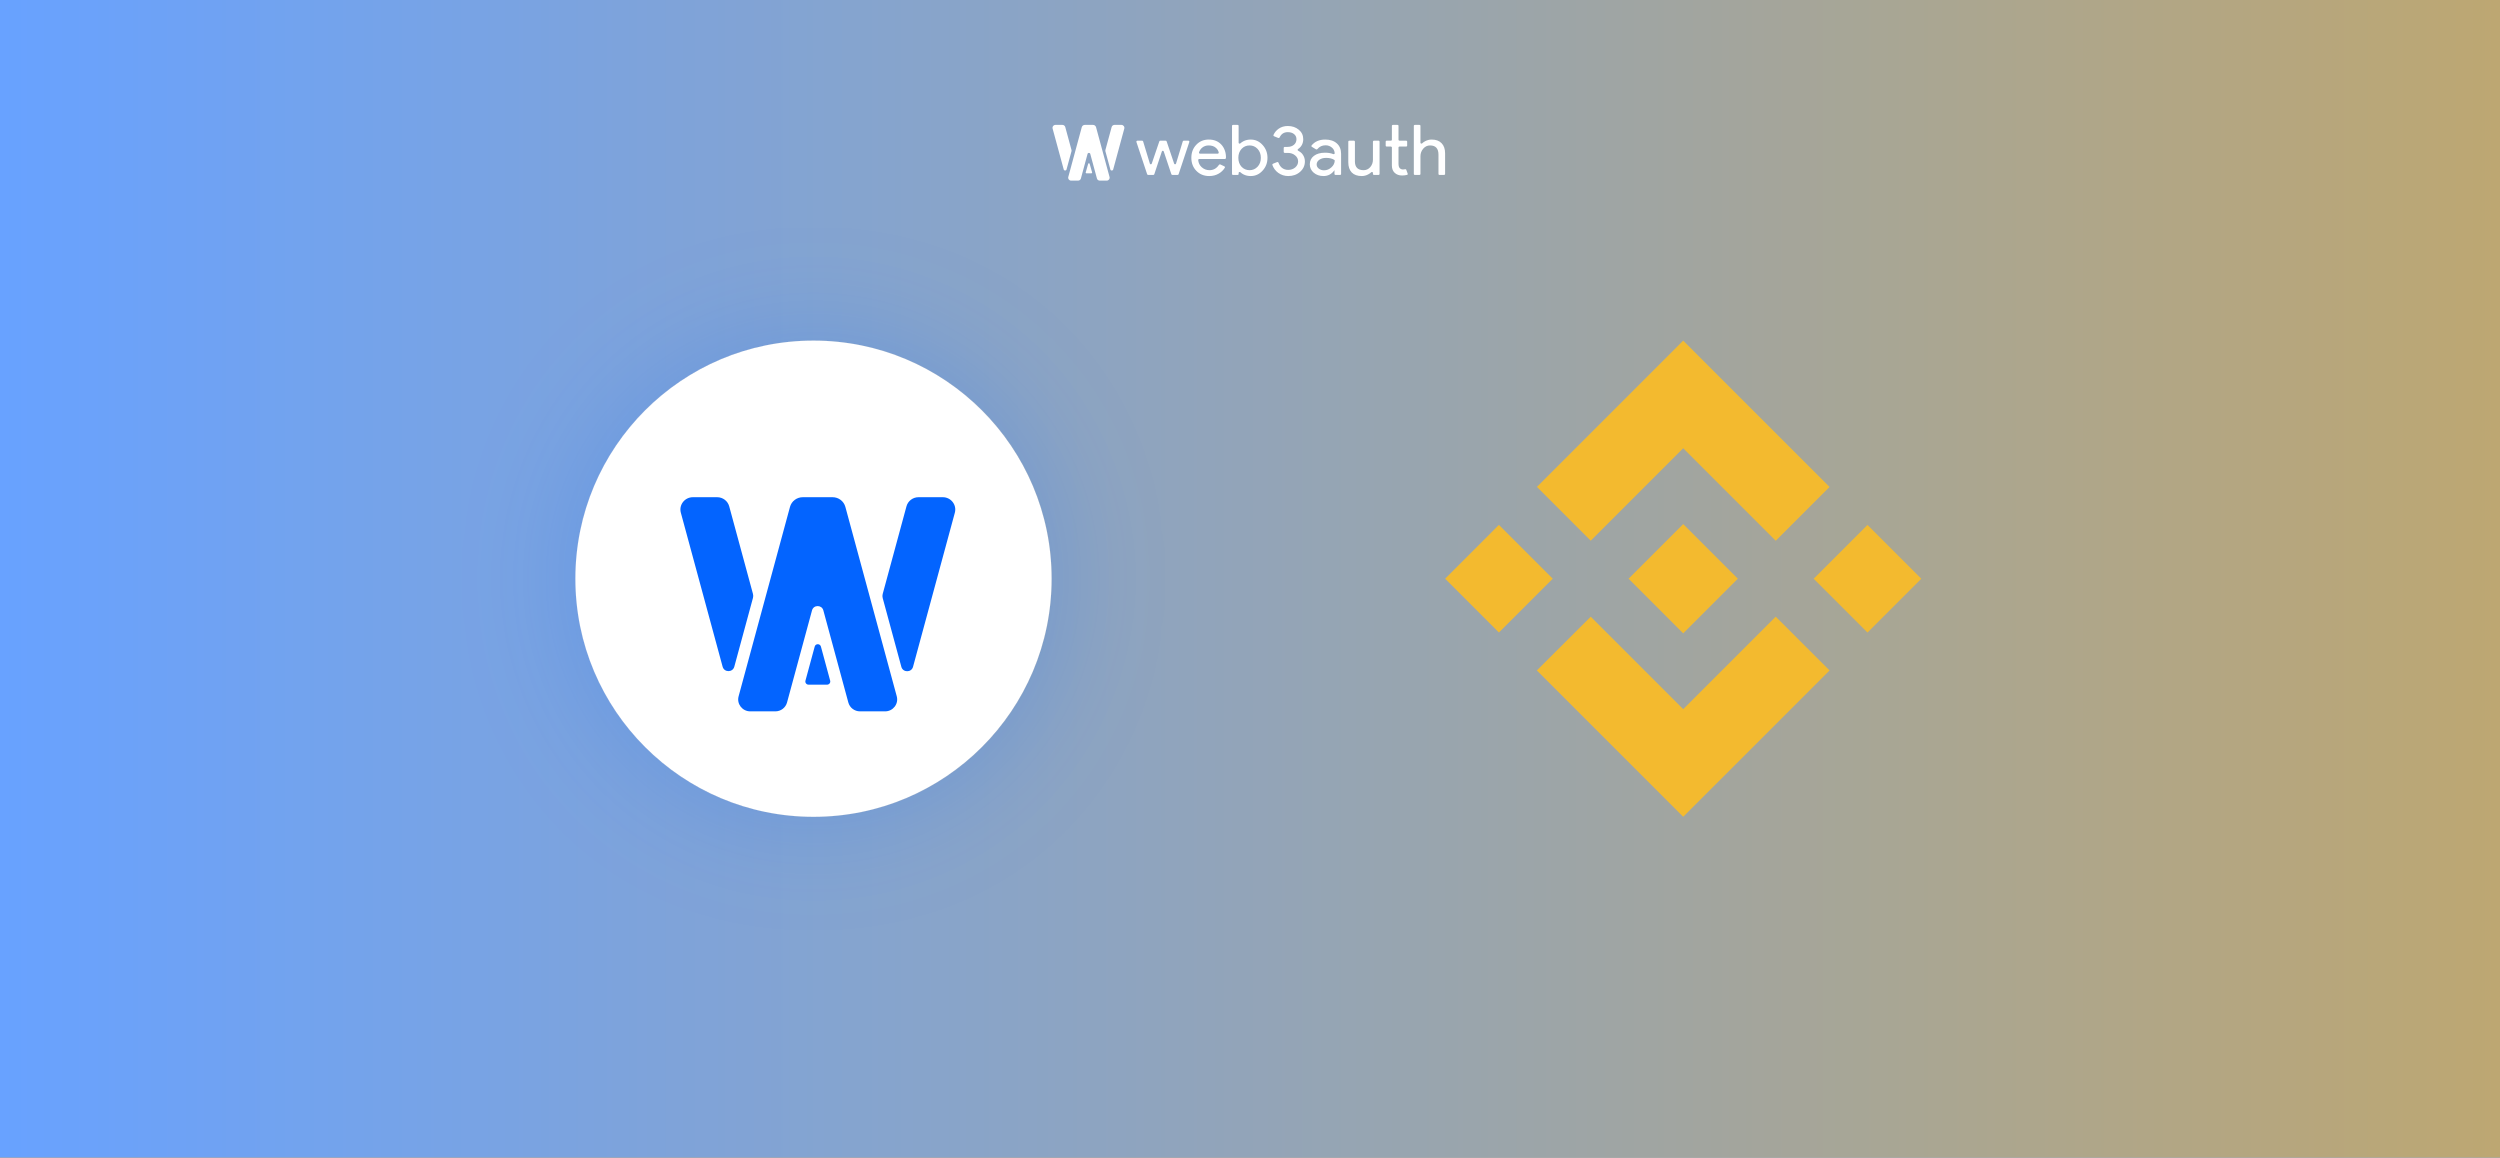
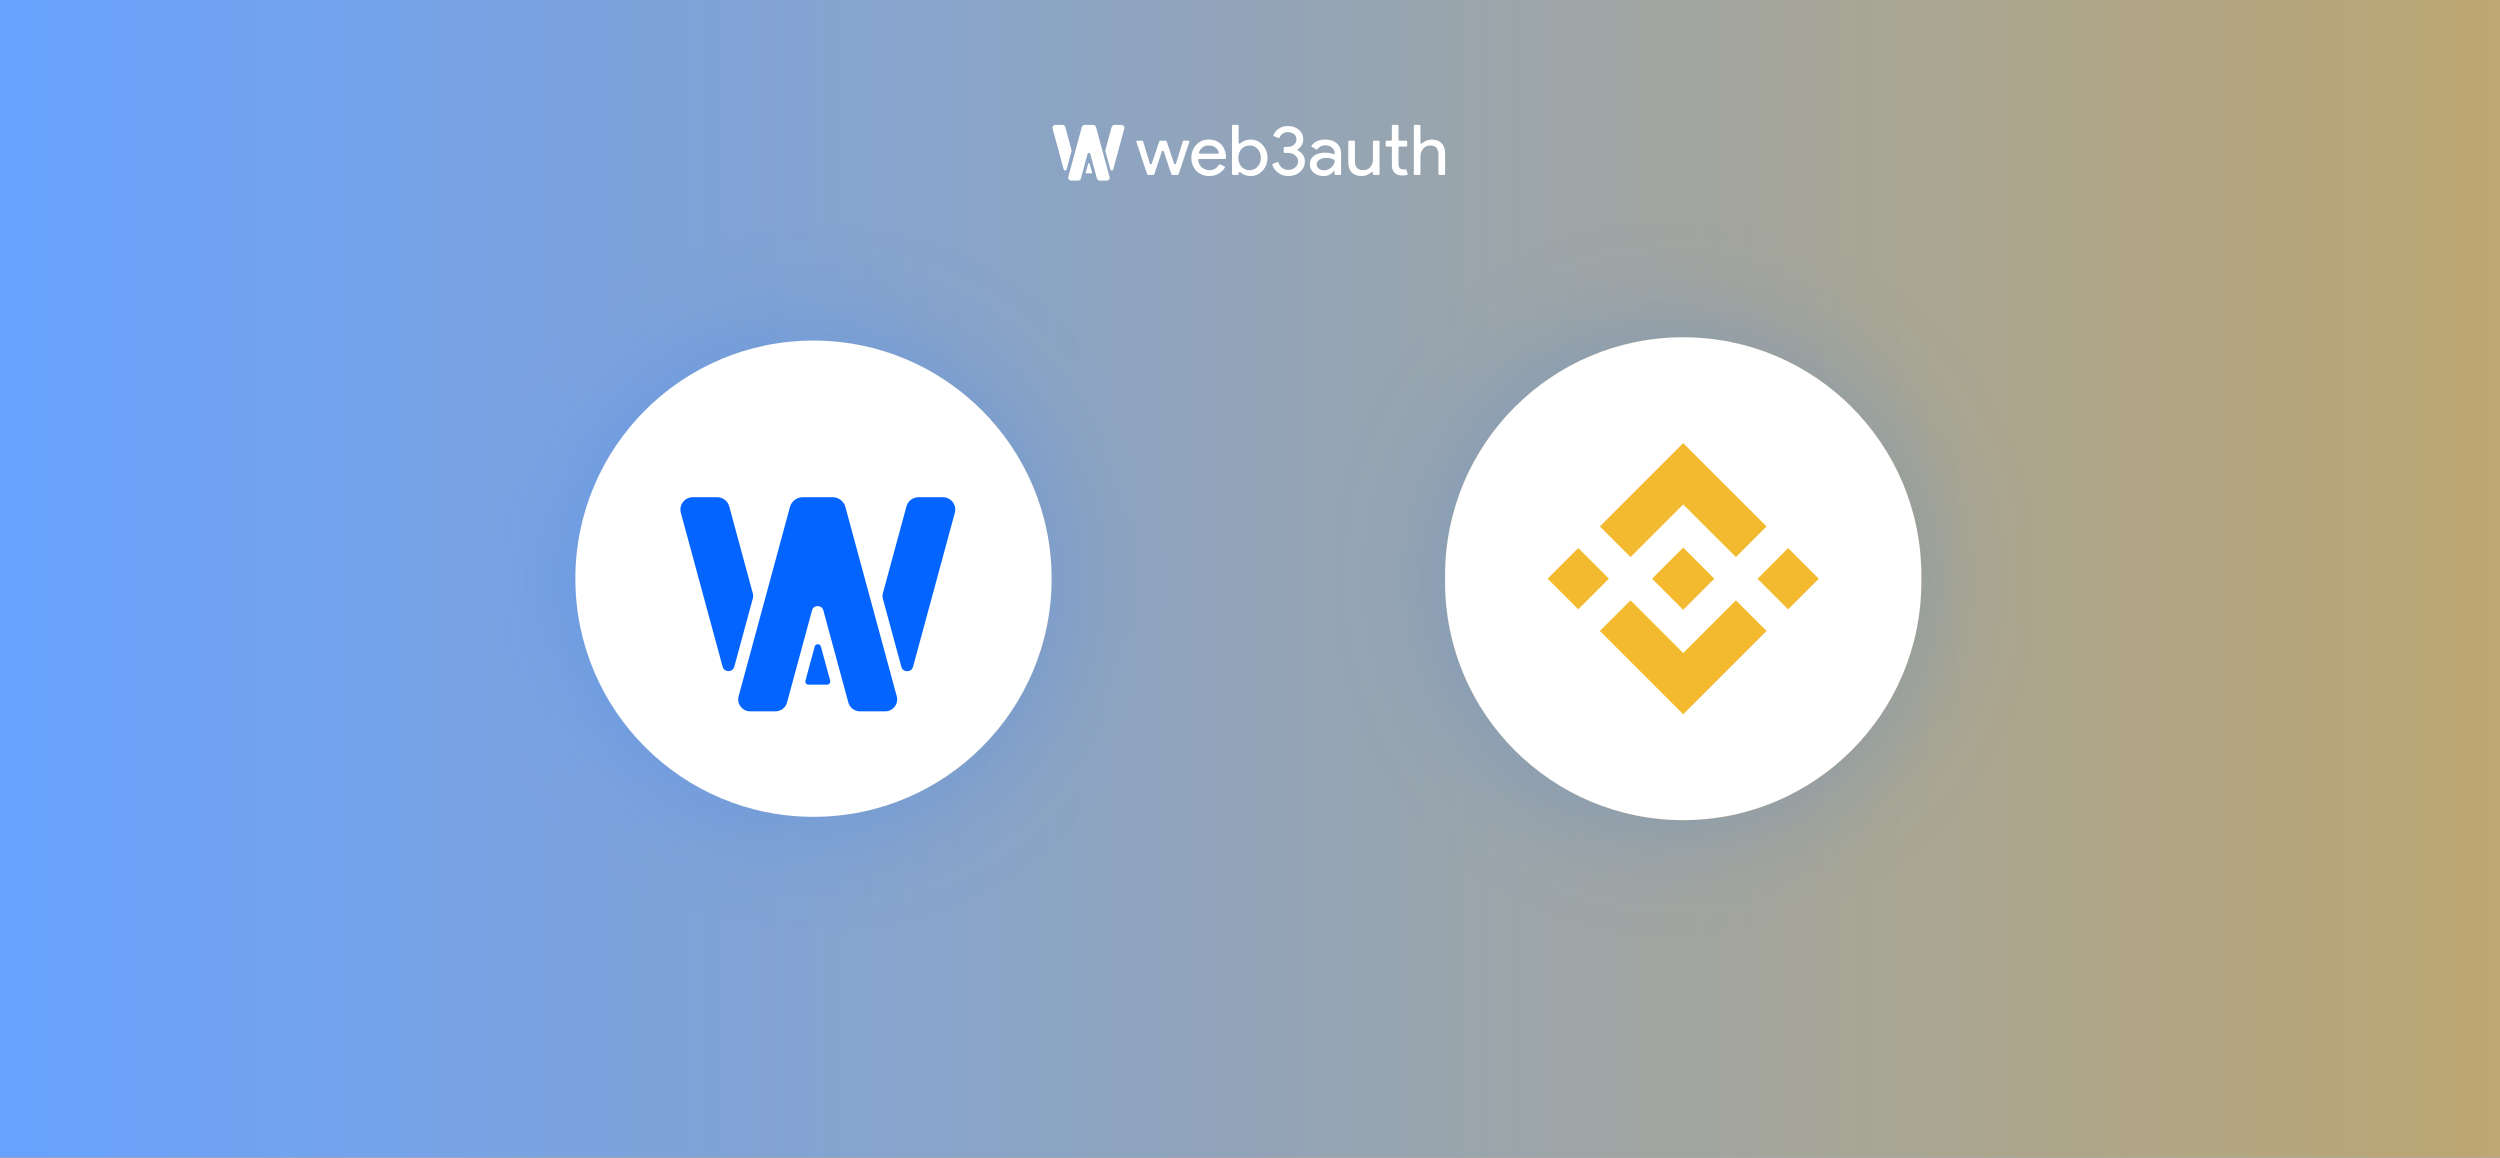
<svg xmlns="http://www.w3.org/2000/svg" width="756" height="350" viewBox="0 0 756 350" fill="none">
  <rect width="756" height="350" fill="black" />
  <rect width="756" height="350" fill="white" />
  <rect width="756" height="350" fill="url(#paint0_linear_1128_243146)" fill-opacity="0.6" />
  <g style="mix-blend-mode:overlay">
-     <path fill-rule="evenodd" clip-rule="evenodd" d="M378.205 53.237C377.421 53.237 376.701 53.075 376.048 52.751C375.679 52.564 375.358 52.342 375.086 52.084C374.914 51.922 374.565 52.032 374.565 52.265V52.613C374.565 52.771 374.433 52.899 374.27 52.899H372.855C372.692 52.899 372.56 52.771 372.56 52.613V38.05C372.56 37.892 372.692 37.764 372.855 37.764H374.264C374.427 37.764 374.559 37.892 374.559 38.05V43.175C374.559 43.408 374.908 43.52 375.081 43.357C375.355 43.099 375.678 42.877 376.048 42.69C376.701 42.365 377.421 42.203 378.205 42.203C379.615 42.203 380.806 42.739 381.78 43.81C382.783 44.895 383.284 46.198 383.284 47.72C383.284 49.256 382.783 50.56 381.78 51.631C380.806 52.702 379.615 53.237 378.205 53.237ZM377.878 51.462C378.837 51.462 379.644 51.109 380.298 50.405C380.952 49.714 381.279 48.819 381.279 47.72C381.279 46.635 380.952 45.74 380.298 45.036C379.644 44.331 378.837 43.979 377.878 43.979C376.905 43.979 376.091 44.331 375.437 45.036C374.798 45.74 374.478 46.635 374.478 47.72C374.478 48.819 374.798 49.721 375.437 50.426C376.091 51.117 376.905 51.462 377.878 51.462ZM365.67 53.237C364.1 53.237 362.807 52.716 361.79 51.673C360.773 50.63 360.264 49.313 360.264 47.72C360.264 46.142 360.758 44.831 361.746 43.789C362.735 42.732 363.999 42.203 365.539 42.203C367.123 42.203 368.38 42.704 369.31 43.704C370.312 44.751 370.791 46.325 370.728 47.757C370.72 47.941 370.56 48.08 370.371 48.08H362.673C362.476 48.08 362.316 48.238 362.337 48.428C362.428 49.283 362.769 49.984 363.359 50.532C364.028 51.152 364.827 51.462 365.757 51.462C366.943 51.462 367.892 50.928 368.603 49.86C368.698 49.718 368.887 49.66 369.045 49.734L370.243 50.301C370.412 50.381 370.48 50.581 370.382 50.737C369.919 51.473 369.307 52.06 368.547 52.498C367.704 52.991 366.745 53.237 365.67 53.237ZM362.582 46.065C362.511 46.271 362.678 46.473 362.903 46.473H368.212C368.416 46.473 368.579 46.303 368.538 46.109C368.419 45.552 368.131 45.082 367.675 44.698C367.137 44.218 366.411 43.979 365.495 43.979C364.74 43.979 364.086 44.204 363.534 44.655C363.096 45.023 362.779 45.492 362.582 46.065ZM359.65 42.939C359.715 42.743 359.564 42.542 359.351 42.542H357.967C357.828 42.542 357.706 42.63 357.667 42.76L355.625 49.479C355.544 49.749 355.152 49.754 355.062 49.487L352.79 42.751C352.748 42.626 352.628 42.542 352.493 42.542H350.876C350.741 42.542 350.621 42.626 350.578 42.75L348.286 49.492C348.196 49.758 347.805 49.752 347.723 49.483L345.681 42.76C345.641 42.63 345.519 42.542 345.38 42.542H343.952C343.74 42.542 343.589 42.743 343.654 42.939L346.896 52.688C346.937 52.814 347.058 52.899 347.194 52.899H348.764C348.9 52.899 349.021 52.814 349.063 52.688L351.35 45.794C351.438 45.53 351.823 45.529 351.912 45.794L354.219 52.689C354.261 52.814 354.381 52.899 354.517 52.899H356.11C356.246 52.899 356.366 52.814 356.408 52.688L359.65 42.939ZM421.777 52.286C422.358 52.808 423.085 53.068 423.957 53.068C424.534 53.068 425.051 53.006 425.508 52.88C425.665 52.837 425.744 52.674 425.69 52.526L425.262 51.352C425.204 51.195 425.021 51.119 424.857 51.169C424.812 51.183 424.766 51.196 424.719 51.208C424.574 51.236 424.422 51.25 424.262 51.25C423.913 51.25 423.601 51.131 423.324 50.891C423.048 50.637 422.91 50.165 422.91 49.475V44.603C422.91 44.445 423.042 44.317 423.205 44.317H425.231C425.394 44.317 425.526 44.189 425.526 44.031V42.828C425.526 42.67 425.394 42.542 425.231 42.542H423.205C423.042 42.542 422.91 42.413 422.91 42.255V38.05C422.91 37.892 422.778 37.764 422.615 37.764H421.2C421.037 37.764 420.905 37.892 420.905 38.05V42.255C420.905 42.413 420.773 42.542 420.61 42.542H419.326C419.163 42.542 419.031 42.67 419.031 42.828V44.031C419.031 44.189 419.163 44.317 419.326 44.317H420.61C420.773 44.317 420.905 44.445 420.905 44.603V50.109C420.92 51.039 421.21 51.765 421.777 52.286ZM393.139 51.969C394.113 51.124 394.6 50.067 394.6 48.798C394.6 48.023 394.375 47.326 393.924 46.706C393.717 46.411 393.419 46.036 392.546 45.561C392.361 45.461 392.356 45.194 392.531 45.078C393.576 44.383 394.098 43.331 394.098 42.098C394.098 40.928 393.655 39.977 392.769 39.244C391.868 38.483 390.756 38.103 389.434 38.103C388.373 38.103 387.451 38.377 386.666 38.927C385.967 39.417 385.446 40.041 385.105 40.799C385.034 40.956 385.115 41.136 385.278 41.202L386.517 41.711C386.693 41.783 386.893 41.697 386.972 41.529C387.46 40.485 388.281 39.963 389.434 39.963C390.219 39.963 390.851 40.16 391.33 40.555C391.81 40.949 392.05 41.464 392.05 42.098C392.05 42.788 391.795 43.352 391.287 43.789C390.778 44.212 390.124 44.423 389.325 44.423H388.524C388.34 44.423 388.192 44.567 388.192 44.745V45.919C388.192 46.097 388.34 46.241 388.524 46.241H389.478C390.32 46.241 391.04 46.487 391.636 46.98C392.246 47.474 392.551 48.08 392.551 48.798C392.551 49.517 392.26 50.13 391.679 50.637C391.083 51.131 390.379 51.377 389.565 51.377C388.824 51.377 388.184 51.166 387.647 50.743C387.202 50.371 386.862 49.867 386.627 49.229C386.56 49.047 386.351 48.948 386.168 49.023L384.955 49.513C384.8 49.575 384.716 49.742 384.771 49.896C385.11 50.857 385.698 51.646 386.535 52.265C387.436 52.913 388.446 53.237 389.565 53.237C390.989 53.237 392.18 52.815 393.139 51.969ZM398.158 49.728C398.158 49.165 398.427 48.693 398.964 48.312C399.517 47.932 400.2 47.742 401.013 47.742C402.057 47.742 402.886 47.95 403.5 48.367C403.583 48.424 403.63 48.518 403.625 48.616C403.585 49.368 403.252 50.028 402.626 50.595C401.972 51.201 401.224 51.504 400.381 51.504C399.785 51.504 399.262 51.335 398.812 50.997C398.376 50.658 398.158 50.236 398.158 49.728ZM404.261 43.366C403.404 42.591 402.234 42.203 400.752 42.203C398.965 42.203 397.588 42.799 396.62 43.992C396.516 44.12 396.555 44.305 396.698 44.392L397.963 45.165C398.096 45.246 398.271 45.21 398.37 45.091C399.005 44.321 399.835 43.937 400.861 43.937C401.602 43.937 402.248 44.176 402.801 44.655C403.356 45.123 403.553 45.686 403.609 46.321C403.629 46.539 403.383 46.681 403.174 46.596C402.484 46.317 401.655 46.177 400.686 46.177C399.291 46.177 398.172 46.494 397.33 47.129C396.501 47.763 396.087 48.615 396.087 49.686C396.087 50.701 396.48 51.546 397.264 52.223C398.064 52.899 399.052 53.237 400.229 53.237C401.609 53.237 402.713 52.645 403.542 51.462V52.613C403.542 52.771 403.674 52.899 403.837 52.899H405.252C405.415 52.899 405.547 52.771 405.547 52.613V46.516C405.547 45.177 405.118 44.127 404.261 43.366ZM417.181 52.595C417.181 52.763 417.04 52.899 416.867 52.899H415.489C415.316 52.899 415.176 52.763 415.176 52.595V52.256C415.176 52.036 414.834 51.931 414.673 52.085C414.42 52.326 414.115 52.541 413.759 52.73C413.134 53.068 412.48 53.237 411.797 53.237C410.489 53.237 409.479 52.878 408.767 52.159C408.07 51.426 407.721 50.391 407.721 49.052V42.846C407.721 42.678 407.862 42.542 408.035 42.542H409.413C409.586 42.542 409.727 42.678 409.727 42.846V48.925C409.77 50.616 410.649 51.462 412.364 51.462C413.163 51.462 413.831 51.152 414.369 50.532C414.907 49.898 415.176 49.144 415.176 48.27V42.846C415.176 42.678 415.316 42.542 415.489 42.542H416.867C417.04 42.542 417.181 42.678 417.181 42.846V52.595ZM427.54 38.05C427.54 37.892 427.672 37.764 427.835 37.764H429.25C429.413 37.764 429.545 37.892 429.545 38.05V43.185C429.545 43.404 429.886 43.508 430.046 43.354C430.294 43.113 430.592 42.899 430.94 42.711C431.579 42.373 432.24 42.203 432.923 42.203C434.231 42.203 435.234 42.57 435.931 43.303C436.643 44.021 436.999 45.05 436.999 46.389V52.613C436.999 52.771 436.867 52.899 436.704 52.899H435.289C435.126 52.899 434.994 52.771 434.994 52.613V46.769C434.994 44.909 434.144 43.979 432.444 43.979C431.63 43.979 430.94 44.31 430.373 44.972C429.821 45.621 429.545 46.382 429.545 47.255V52.613C429.545 52.771 429.413 52.899 429.25 52.899H427.835C427.672 52.899 427.54 52.771 427.54 52.613V38.05Z" fill="white" />
+     <path fill-rule="evenodd" clip-rule="evenodd" d="M378.205 53.237C377.421 53.237 376.701 53.075 376.048 52.751C375.679 52.564 375.358 52.342 375.086 52.084C374.914 51.922 374.565 52.032 374.565 52.265V52.613C374.565 52.771 374.433 52.899 374.27 52.899H372.855C372.692 52.899 372.56 52.771 372.56 52.613V38.05C372.56 37.892 372.692 37.764 372.855 37.764H374.264C374.427 37.764 374.559 37.892 374.559 38.05V43.175C374.559 43.408 374.908 43.52 375.081 43.357C375.355 43.099 375.678 42.877 376.048 42.69C376.701 42.365 377.421 42.203 378.205 42.203C379.615 42.203 380.806 42.739 381.78 43.81C382.783 44.895 383.284 46.198 383.284 47.72C383.284 49.256 382.783 50.56 381.78 51.631C380.806 52.702 379.615 53.237 378.205 53.237ZM377.878 51.462C378.837 51.462 379.644 51.109 380.298 50.405C380.952 49.714 381.279 48.819 381.279 47.72C381.279 46.635 380.952 45.74 380.298 45.036C379.644 44.331 378.837 43.979 377.878 43.979C376.905 43.979 376.091 44.331 375.437 45.036C374.798 45.74 374.478 46.635 374.478 47.72C374.478 48.819 374.798 49.721 375.437 50.426C376.091 51.117 376.905 51.462 377.878 51.462ZM365.67 53.237C364.1 53.237 362.807 52.716 361.79 51.673C360.773 50.63 360.264 49.313 360.264 47.72C360.264 46.142 360.758 44.831 361.746 43.789C362.735 42.732 363.999 42.203 365.539 42.203C367.123 42.203 368.38 42.704 369.31 43.704C370.312 44.751 370.791 46.325 370.728 47.757C370.72 47.941 370.56 48.08 370.371 48.08H362.673C362.476 48.08 362.316 48.238 362.337 48.428C362.428 49.283 362.769 49.984 363.359 50.532C364.028 51.152 364.827 51.462 365.757 51.462C366.943 51.462 367.892 50.928 368.603 49.86C368.698 49.718 368.887 49.66 369.045 49.734L370.243 50.301C370.412 50.381 370.48 50.581 370.382 50.737C369.919 51.473 369.307 52.06 368.547 52.498C367.704 52.991 366.745 53.237 365.67 53.237ZM362.582 46.065C362.511 46.271 362.678 46.473 362.903 46.473H368.212C368.416 46.473 368.579 46.303 368.538 46.109C368.419 45.552 368.131 45.082 367.675 44.698C367.137 44.218 366.411 43.979 365.495 43.979C364.74 43.979 364.086 44.204 363.534 44.655C363.096 45.023 362.779 45.492 362.582 46.065ZM359.65 42.939C359.715 42.743 359.564 42.542 359.351 42.542H357.967C357.828 42.542 357.706 42.63 357.667 42.76L355.625 49.479C355.544 49.749 355.152 49.754 355.062 49.487L352.79 42.751C352.748 42.626 352.628 42.542 352.493 42.542H350.876C350.741 42.542 350.621 42.626 350.578 42.75L348.286 49.492C348.196 49.758 347.805 49.752 347.723 49.483L345.681 42.76C345.641 42.63 345.519 42.542 345.38 42.542H343.952C343.74 42.542 343.589 42.743 343.654 42.939L346.896 52.688C346.937 52.814 347.058 52.899 347.194 52.899H348.764C348.9 52.899 349.021 52.814 349.063 52.688L351.35 45.794C351.438 45.53 351.823 45.529 351.912 45.794L354.219 52.689C354.261 52.814 354.381 52.899 354.517 52.899H356.11C356.246 52.899 356.366 52.814 356.408 52.688L359.65 42.939ZM421.777 52.286C422.358 52.808 423.085 53.068 423.957 53.068C424.534 53.068 425.051 53.006 425.508 52.88C425.665 52.837 425.744 52.674 425.69 52.526L425.262 51.352C425.204 51.195 425.021 51.119 424.857 51.169C424.812 51.183 424.766 51.196 424.719 51.208C424.574 51.236 424.422 51.25 424.262 51.25C423.913 51.25 423.601 51.131 423.324 50.891C423.048 50.637 422.91 50.165 422.91 49.475V44.603C422.91 44.445 423.042 44.317 423.205 44.317H425.231C425.394 44.317 425.526 44.189 425.526 44.031V42.828C425.526 42.67 425.394 42.542 425.231 42.542H423.205C423.042 42.542 422.91 42.413 422.91 42.255V38.05C422.91 37.892 422.778 37.764 422.615 37.764H421.2C421.037 37.764 420.905 37.892 420.905 38.05V42.255C420.905 42.413 420.773 42.542 420.61 42.542H419.326C419.163 42.542 419.031 42.67 419.031 42.828V44.031C419.031 44.189 419.163 44.317 419.326 44.317H420.61C420.773 44.317 420.905 44.445 420.905 44.603V50.109C420.92 51.039 421.21 51.765 421.777 52.286ZM393.139 51.969C394.113 51.124 394.6 50.067 394.6 48.798C394.6 48.023 394.375 47.326 393.924 46.706C393.717 46.411 393.419 46.036 392.546 45.561C392.361 45.461 392.356 45.194 392.531 45.078C393.576 44.383 394.098 43.331 394.098 42.098C394.098 40.928 393.655 39.977 392.769 39.244C391.868 38.483 390.756 38.103 389.434 38.103C388.373 38.103 387.451 38.377 386.666 38.927C385.967 39.417 385.446 40.041 385.105 40.799C385.034 40.956 385.115 41.136 385.278 41.202L386.517 41.711C386.693 41.783 386.893 41.697 386.972 41.529C387.46 40.485 388.281 39.963 389.434 39.963C390.219 39.963 390.851 40.16 391.33 40.555C391.81 40.949 392.05 41.464 392.05 42.098C392.05 42.788 391.795 43.352 391.287 43.789C390.778 44.212 390.124 44.423 389.325 44.423H388.524C388.34 44.423 388.192 44.567 388.192 44.745V45.919C388.192 46.097 388.34 46.241 388.524 46.241H389.478C390.32 46.241 391.04 46.487 391.636 46.98C392.246 47.474 392.551 48.08 392.551 48.798C392.551 49.517 392.26 50.13 391.679 50.637C391.083 51.131 390.379 51.377 389.565 51.377C388.824 51.377 388.184 51.166 387.647 50.743C387.202 50.371 386.862 49.867 386.627 49.229C386.56 49.047 386.351 48.948 386.168 49.023L384.955 49.513C384.8 49.575 384.716 49.742 384.771 49.896C385.11 50.857 385.698 51.646 386.535 52.265C387.436 52.913 388.446 53.237 389.565 53.237C390.989 53.237 392.18 52.815 393.139 51.969ZM398.158 49.728C398.158 49.165 398.427 48.693 398.964 48.312C399.517 47.932 400.2 47.742 401.013 47.742C402.057 47.742 402.886 47.95 403.5 48.367C403.583 48.424 403.63 48.518 403.625 48.616C403.585 49.368 403.252 50.028 402.626 50.595C401.972 51.201 401.224 51.504 400.381 51.504C399.785 51.504 399.262 51.335 398.812 50.997C398.376 50.658 398.158 50.236 398.158 49.728ZM404.261 43.366C403.404 42.591 402.234 42.203 400.752 42.203C398.965 42.203 397.588 42.799 396.62 43.992C396.516 44.12 396.555 44.305 396.698 44.392L397.963 45.165C398.096 45.246 398.272 45.21 398.37 45.091C399.005 44.321 399.835 43.937 400.861 43.937C401.602 43.937 402.248 44.176 402.801 44.655C403.356 45.123 403.553 45.686 403.609 46.321C403.629 46.539 403.383 46.681 403.174 46.596C402.484 46.317 401.655 46.177 400.686 46.177C399.291 46.177 398.172 46.494 397.33 47.129C396.501 47.763 396.087 48.615 396.087 49.686C396.087 50.701 396.48 51.546 397.264 52.223C398.064 52.899 399.052 53.237 400.229 53.237C401.609 53.237 402.713 52.645 403.542 51.462V52.613C403.542 52.771 403.674 52.899 403.837 52.899H405.252C405.415 52.899 405.547 52.771 405.547 52.613V46.516C405.547 45.177 405.118 44.127 404.261 43.366ZM417.181 52.595C417.181 52.763 417.04 52.899 416.867 52.899H415.489C415.316 52.899 415.176 52.763 415.176 52.595V52.256C415.176 52.036 414.834 51.931 414.673 52.085C414.42 52.326 414.115 52.541 413.759 52.73C413.134 53.068 412.48 53.237 411.797 53.237C410.489 53.237 409.479 52.878 408.767 52.159C408.07 51.426 407.721 50.391 407.721 49.052V42.846C407.721 42.678 407.862 42.542 408.035 42.542H409.413C409.586 42.542 409.727 42.678 409.727 42.846V48.925C409.77 50.616 410.649 51.462 412.364 51.462C413.163 51.462 413.831 51.152 414.369 50.532C414.907 49.898 415.176 49.144 415.176 48.27V42.846C415.176 42.678 415.316 42.542 415.489 42.542H416.867C417.04 42.542 417.181 42.678 417.181 42.846V52.595ZM427.54 38.05C427.54 37.892 427.672 37.764 427.835 37.764H429.25C429.413 37.764 429.545 37.892 429.545 38.05V43.185C429.545 43.404 429.886 43.508 430.046 43.354C430.294 43.113 430.592 42.899 430.94 42.711C431.579 42.373 432.24 42.203 432.923 42.203C434.231 42.203 435.234 42.57 435.931 43.303C436.643 44.021 436.999 45.05 436.999 46.389V52.613C436.999 52.771 436.867 52.899 436.704 52.899H435.289C435.126 52.899 434.994 52.771 434.994 52.613V46.769C434.994 44.909 434.144 43.979 432.444 43.979C431.63 43.979 430.94 44.31 430.373 44.972C429.821 45.621 429.545 46.382 429.545 47.255V52.613C429.545 52.771 429.413 52.899 429.25 52.899H427.835C427.672 52.899 427.54 52.771 427.54 52.613V38.05Z" fill="white" />
    <path d="M335.774 51.257C335.891 51.687 336.509 51.687 336.625 51.257L339.986 38.892C340.14 38.323 339.705 37.764 339.107 37.764H337.036C336.624 37.764 336.264 38.036 336.158 38.428L334.263 45.401C334.236 45.498 334.236 45.6 334.263 45.696L335.774 51.257Z" fill="white" />
    <path d="M324.031 45.392C324.057 45.489 324.057 45.59 324.031 45.687L322.52 51.248C322.403 51.678 321.785 51.678 321.668 51.248L318.311 38.892C318.156 38.323 318.591 37.764 319.189 37.764H321.261C321.672 37.764 322.032 38.036 322.139 38.428L324.031 45.392Z" fill="white" />
    <path d="M326.863 53.975C326.761 54.355 326.413 54.619 326.015 54.619H323.895C323.318 54.619 322.898 54.077 323.047 53.526L327.127 38.468C327.24 38.052 327.62 37.764 328.055 37.764H330.52C330.955 37.764 331.335 38.052 331.448 38.468L335.528 53.526C335.677 54.077 335.257 54.619 334.68 54.619H332.559C332.162 54.619 331.814 54.355 331.711 53.975L329.698 46.544C329.586 46.129 328.989 46.129 328.877 46.544L326.863 53.975Z" fill="white" />
    <path d="M328.543 52.408C328.391 52.408 328.281 52.273 328.32 52.136L329.065 49.529C329.126 49.316 329.449 49.316 329.51 49.529L330.255 52.136C330.294 52.273 330.184 52.408 330.032 52.408H328.543Z" fill="white" />
  </g>
  <g filter="url(#filter0_d_1128_243146)">
    <rect x="174" y="103" width="144" height="144" rx="72" fill="white" />
    <path fill-rule="evenodd" clip-rule="evenodd" d="M243.569 205.835C243.403 206.444 243.869 207.043 244.508 207.043H250.104C250.743 207.043 251.208 206.444 251.043 205.835L248.245 195.52C247.987 194.571 246.625 194.571 246.367 195.52L243.569 205.835Z" fill="#0364FF" />
    <path fill-rule="evenodd" clip-rule="evenodd" d="M237.997 212.438C237.568 214.017 236.119 215.116 234.463 215.116H226.887C224.482 215.116 222.731 212.862 223.353 210.567L238.894 153.285C239.363 151.557 240.948 150.355 242.759 150.355H251.775C253.586 150.355 255.171 151.557 255.64 153.285L271.181 210.567C271.803 212.862 270.052 215.116 267.647 215.116H260.071C258.415 215.116 256.966 214.017 256.537 212.438L248.979 184.577C248.51 182.847 246.024 182.847 245.555 184.577L237.997 212.438Z" fill="#0364FF" />
    <path fill-rule="evenodd" clip-rule="evenodd" d="M276.102 201.644C275.617 203.429 273.052 203.429 272.568 201.644L266.926 180.848C266.817 180.446 266.817 180.022 266.926 179.62L274.116 153.117C274.558 151.488 276.053 150.355 277.761 150.355H285.099C287.58 150.355 289.386 152.68 288.744 155.046L276.102 201.644ZM227.695 180.813C227.804 180.411 227.804 179.988 227.695 179.585L220.514 153.117C220.072 151.488 218.577 150.355 216.87 150.355H209.531C207.05 150.355 205.244 152.68 205.886 155.046L218.519 201.609C219.003 203.394 221.568 203.394 222.053 201.609L227.695 180.813Z" fill="#0364FF" />
  </g>
-   <path d="M481.034 163.51L509 135.544L536.979 163.522L553.251 147.25L509 103L464.763 147.237L481.035 163.509L481.034 163.51ZM437 175L453.273 158.725L469.544 174.997L453.271 191.269L437 175ZM481.034 186.492L509 214.456L536.979 186.479L553.259 202.742L553.251 202.751L509 247L464.763 202.763L464.74 202.74L481.036 186.49L481.034 186.492ZM548.456 175.007L564.729 158.734L581 175.006L564.728 191.278L548.456 175.007Z" fill="#F3BA2F" />
-   <path d="M525.504 174.992H525.511L509.001 158.48L496.797 170.681L495.395 172.083L492.504 174.975L492.48 174.998L492.504 175.022L509.001 191.521L525.512 175.009L525.52 175L525.505 174.992" fill="#F3BA2F" />
+   <g filter="url(#filter1_d_1128_243146)">
+     <rect x="437" y="102" width="144" height="146" rx="72" fill="white" />
+     <path d="M493.075 168.457L509 152.532L524.933 168.464L534.199 159.198L509 134L483.81 159.19L493.075 168.456L493.075 168.457ZM468 175L477.266 165.732L486.532 174.998L477.266 184.264L468 175ZM493.075 181.544L509 197.468L524.932 181.536L534.203 190.797L534.199 190.802L509 216L483.81 190.81L483.796 190.796L493.076 181.543L493.075 181.544ZM531.468 175.004L540.734 165.738L550 175.003L540.734 184.27L531.468 175.004Z" fill="#F3BA2F" />
+     <path d="M518.397 174.996H518.401L508.999 165.594L502.05 172.541L501.251 173.34L499.605 174.987L499.592 175L499.605 175.013L508.999 184.409L518.402 175.006L518.406 175.001L518.398 174.996" fill="#F3BA2F" />
+   </g>
  <defs>
    <filter id="filter0_d_1128_243146" x="140" y="69" width="212" height="212" filterUnits="userSpaceOnUse" color-interpolation-filters="sRGB">
+       <feFlood flood-opacity="0" result="BackgroundImageFix" />
+       <feColorMatrix in="SourceAlpha" type="matrix" values="0 0 0 0 0 0 0 0 0 0 0 0 0 0 0 0 0 0 127 0" result="hardAlpha" />
+       <feOffset />
+       <feGaussianBlur stdDeviation="17" />
+       <feComposite in2="hardAlpha" operator="out" />
+       <feColorMatrix type="matrix" values="0 0 0 0 0.012 0 0 0 0 0.392 0 0 0 0 1 0 0 0 0.2 0" />
+       <feBlend mode="normal" in2="BackgroundImageFix" result="effect1_dropShadow_1128_243146" />
+       <feBlend mode="normal" in="SourceGraphic" in2="effect1_dropShadow_1128_243146" result="shape" />
+     </filter>
+     <filter id="filter1_d_1128_243146" x="403" y="68" width="212" height="214" filterUnits="userSpaceOnUse" color-interpolation-filters="sRGB">
      <feFlood flood-opacity="0" result="BackgroundImageFix" />
      <feColorMatrix in="SourceAlpha" type="matrix" values="0 0 0 0 0 0 0 0 0 0 0 0 0 0 0 0 0 0 127 0" result="hardAlpha" />
      <feOffset />
      <feGaussianBlur stdDeviation="17" />
      <feComposite in2="hardAlpha" operator="out" />
      <feColorMatrix type="matrix" values="0 0 0 0 0.012 0 0 0 0 0.392 0 0 0 0 1 0 0 0 0.2 0" />
      <feBlend mode="normal" in2="BackgroundImageFix" result="effect1_dropShadow_1128_243146" />
      <feBlend mode="normal" in="SourceGraphic" in2="effect1_dropShadow_1128_243146" result="shape" />
    </filter>
    <linearGradient id="paint0_linear_1128_243146" x1="0" y1="206.5" x2="756" y2="206.5" gradientUnits="userSpaceOnUse">
      <stop stop-color="#0364FF" />
      <stop offset="1" stop-color="#916C14" />
    </linearGradient>
  </defs>
</svg>
